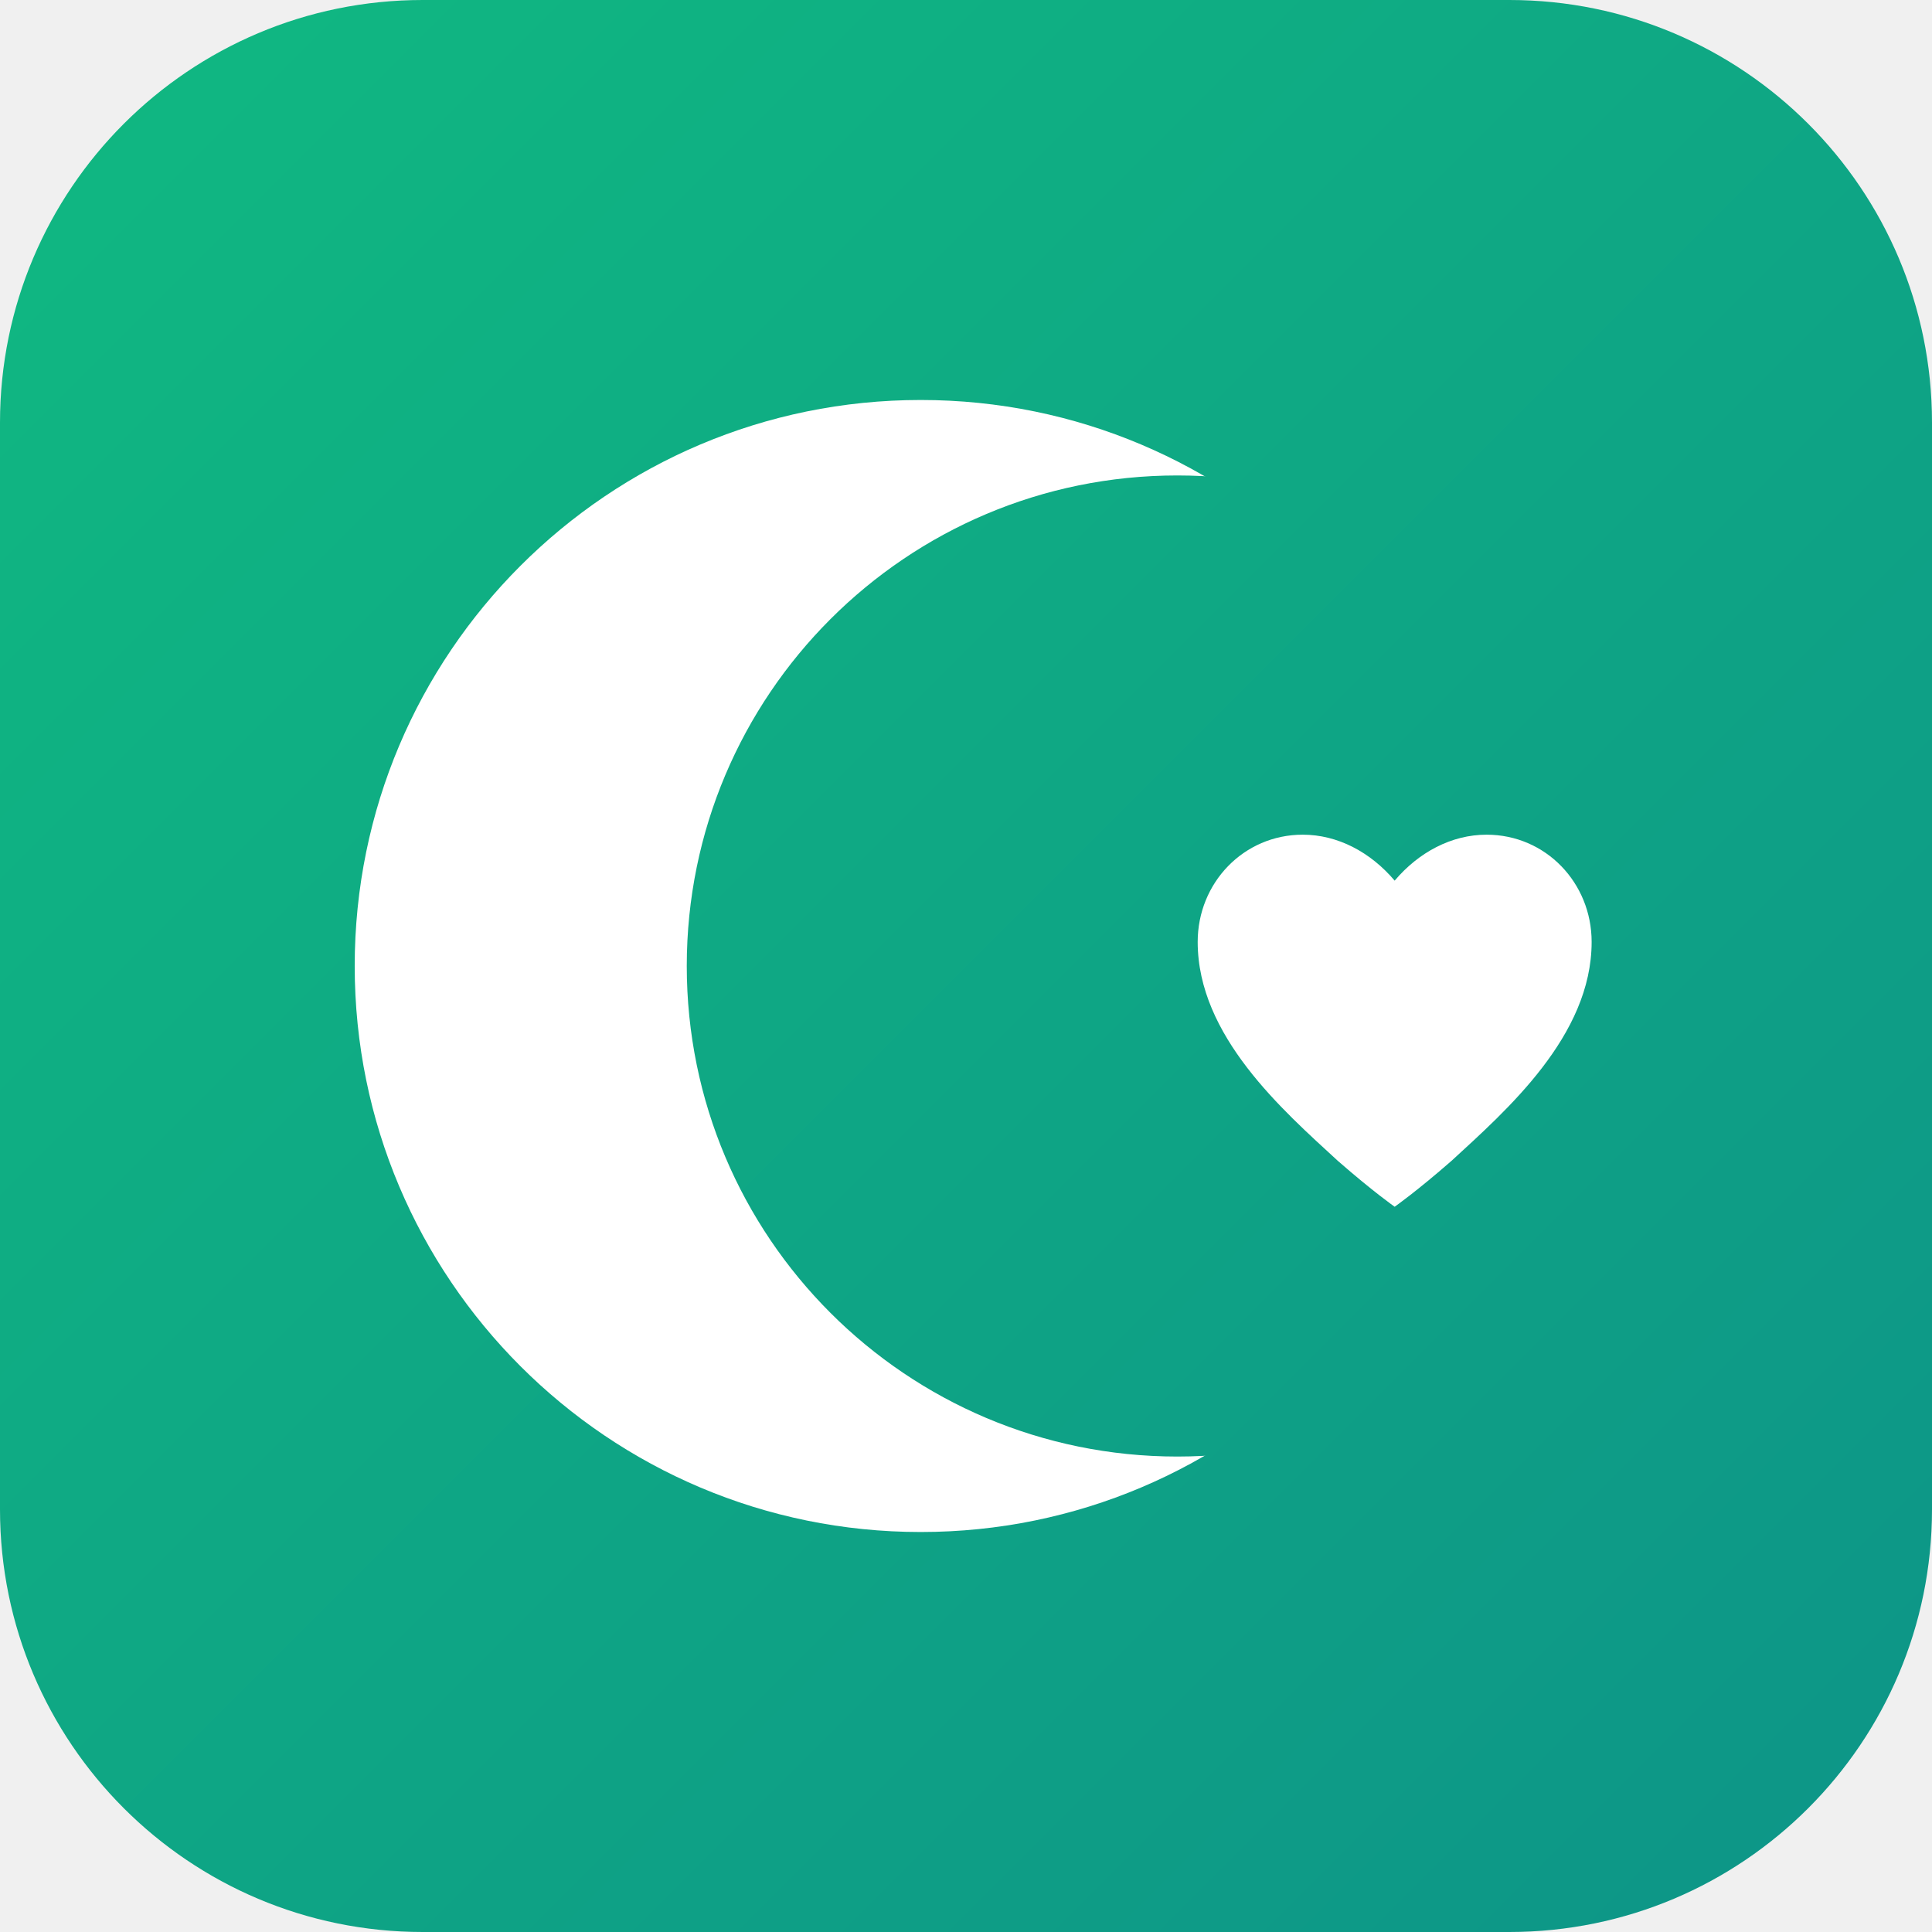
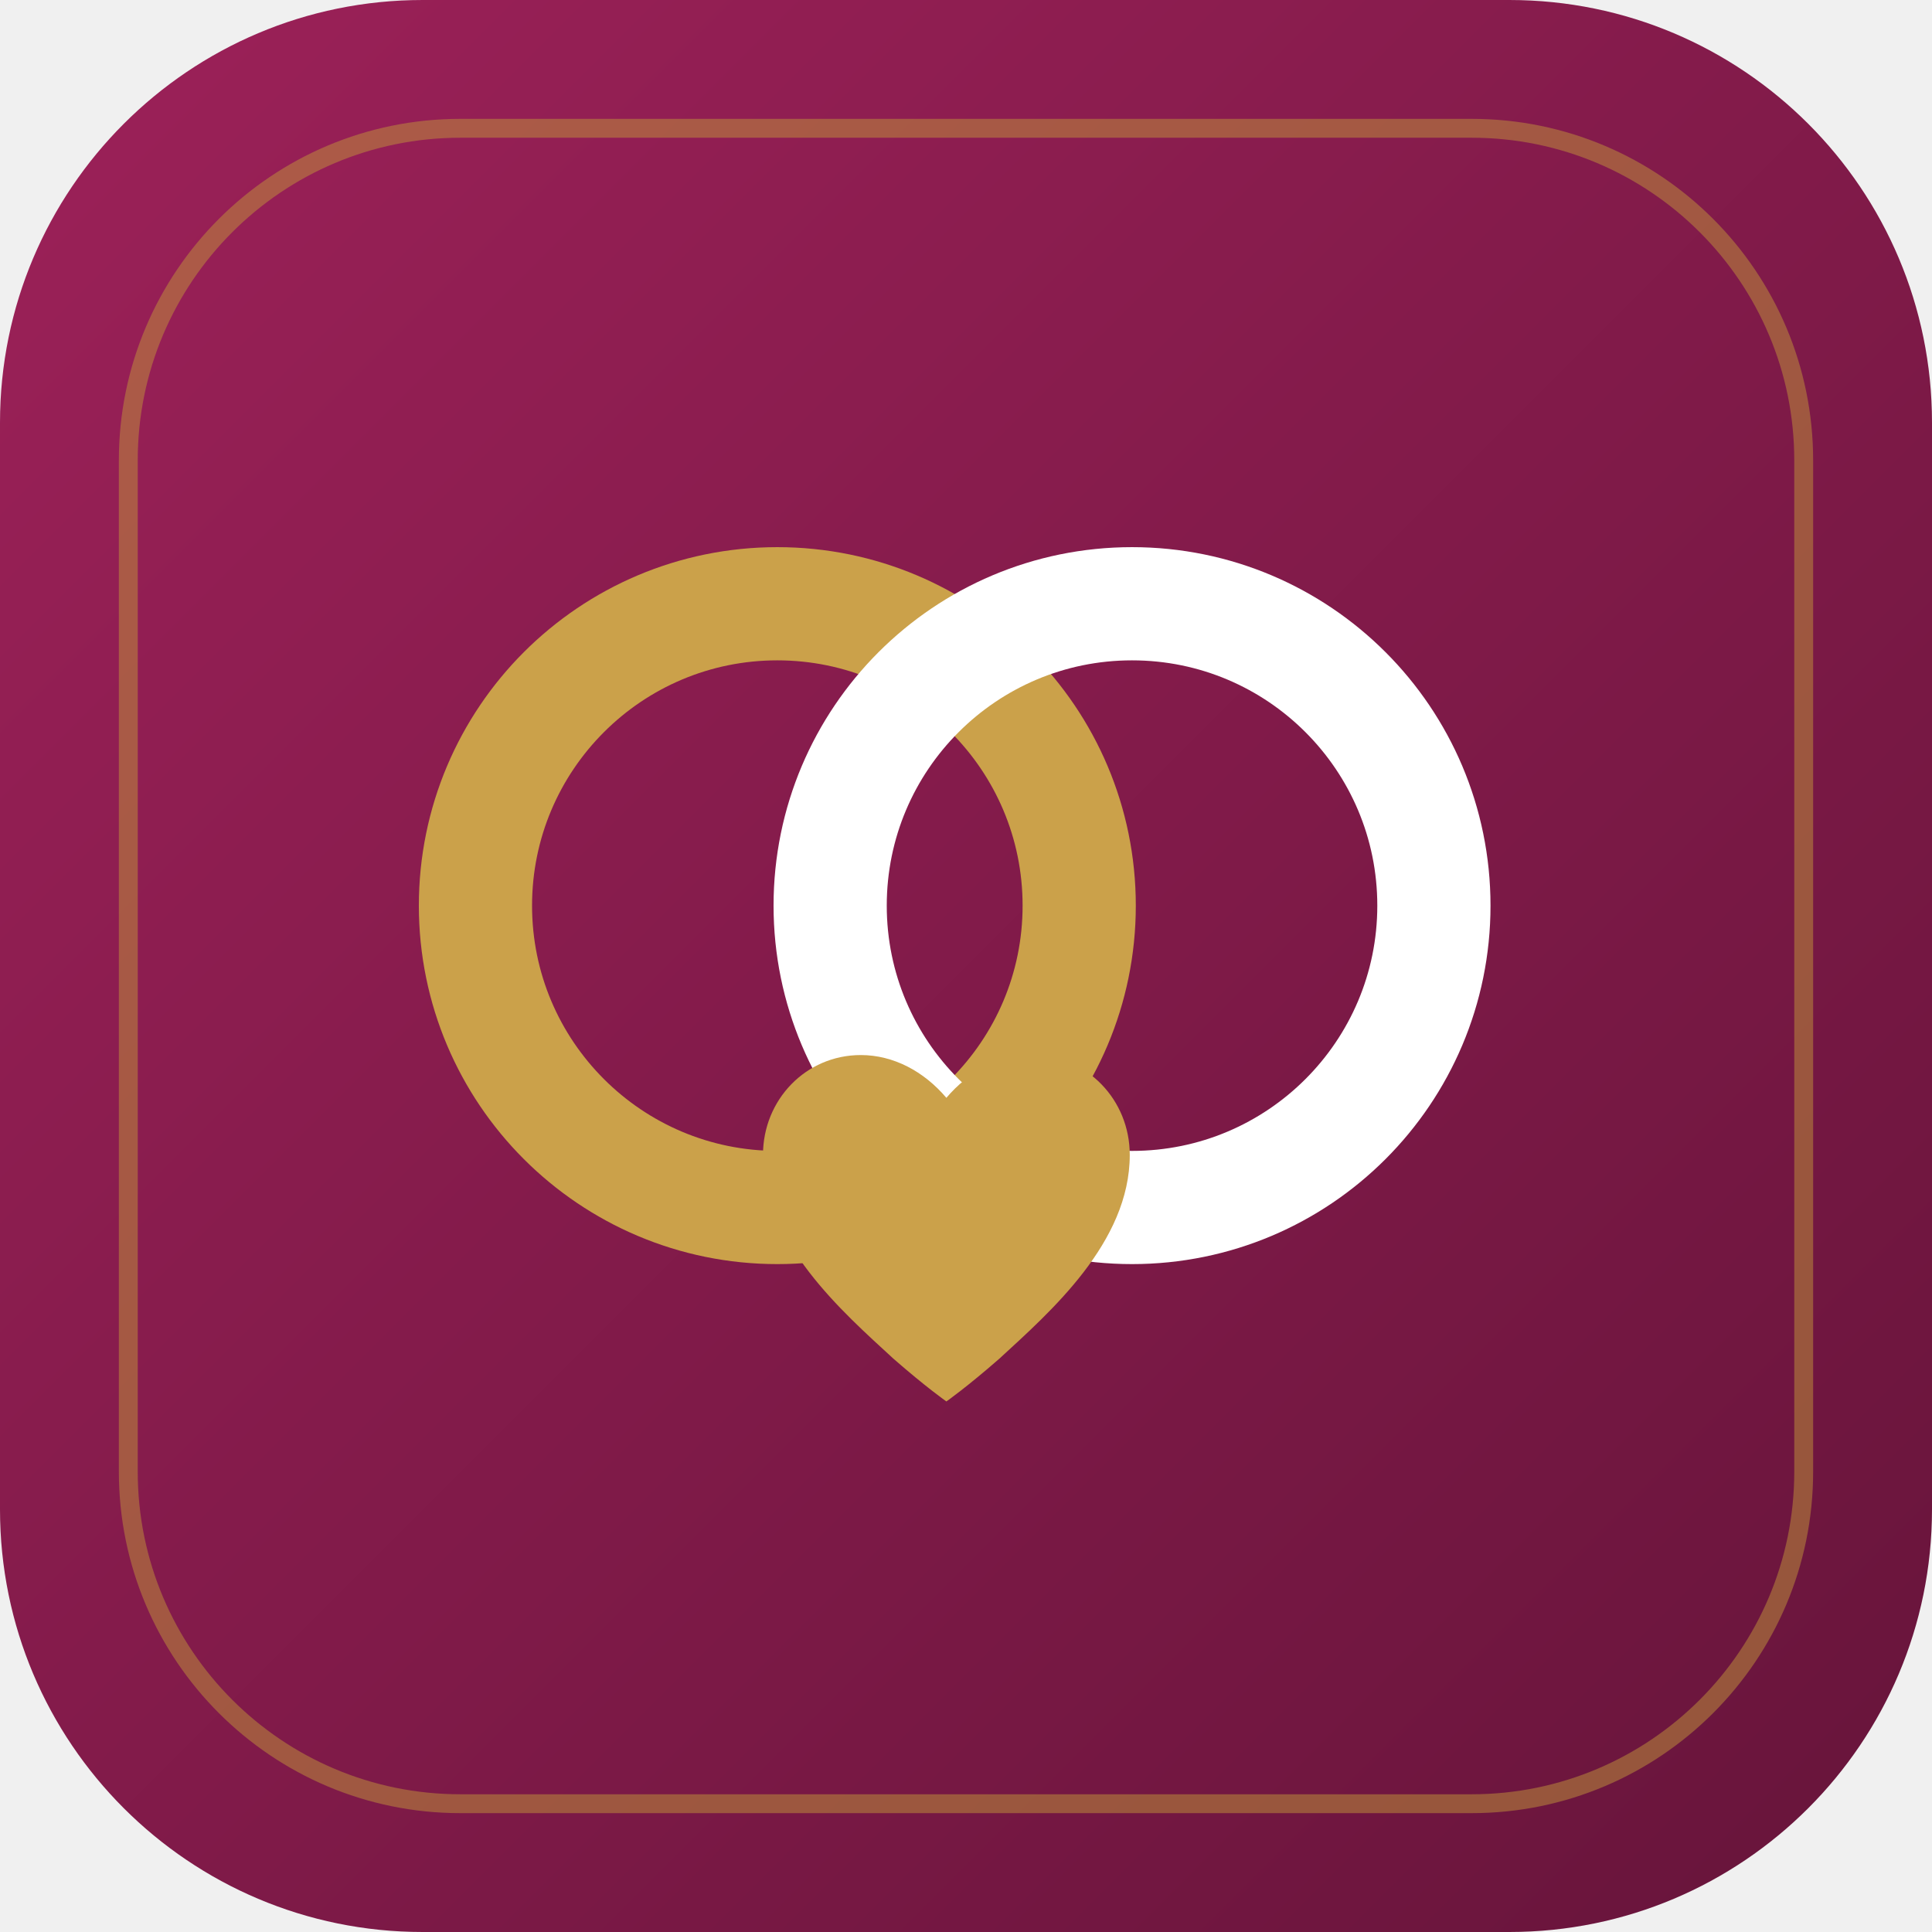
<svg xmlns="http://www.w3.org/2000/svg" width="512" height="512" viewBox="0 0 512 512">
  <defs>
    <linearGradient id="bg" x1="0" y1="0" x2="1" y2="1">
-       <stop offset="0" stop-color="#10b981" />
-       <stop offset="1" stop-color="#0d9488" />
+       <stop offset="0" stop-color="#9d2159" />
+       <stop offset="1" stop-color="#66143a" />
    </linearGradient>
-     <mask id="crescent">
-       <rect width="512" height="512" fill="black" />
-       <circle cx="244" cy="256" r="150" fill="white" />
-       <circle cx="312" cy="256" r="130" fill="black" />
-     </mask>
  </defs>
  <rect width="512" height="512" rx="112" fill="url(#bg)" />
-   <rect width="512" height="512" fill="white" mask="url(#crescent)" />
-   <path transform="translate(300 198) scale(5.8)" fill="white" d="M12 21s-1-.7-2.6-2.1C6.9 16.6 3 13.2 3 8.9 3 6.2 5.1 4 7.8 4c1.6 0 3.1.8 4.2 2.1C13.1 4.8 14.6 4 16.2 4 18.9 4 21 6.2 21 8.9c0 4.3-3.9 7.7-6.4 10C13 20.3 12 21 12 21z" />
+   <rect x="34" y="34" width="444" height="444" rx="88" fill="none" stroke="#c1963a" stroke-width="5" opacity="0.5" />
+   <g transform="translate(0 12)">
+     <circle cx="206" cy="228" r="80" fill="none" stroke="#cba14a" stroke-width="30" />
+     <circle cx="300" cy="228" r="80" fill="none" stroke="#ffffff" stroke-width="30" />
+     <g transform="translate(186 246) scale(5.4)">
+       <path fill="#cba14a" d="M12 21s-1-.7-2.6-2.1C6.9 16.6 3 13.2 3 8.9 3 6.2 5.1 4 7.8 4c1.6 0 3.1.8 4.2 2.1C13.1 4.8 14.6 4 16.2 4 18.9 4 21 6.2 21 8.9c0 4.3-3.9 7.7-6.4 10C13 20.3 12 21 12 21z" />
+     </g>
+   </g>
</svg>
